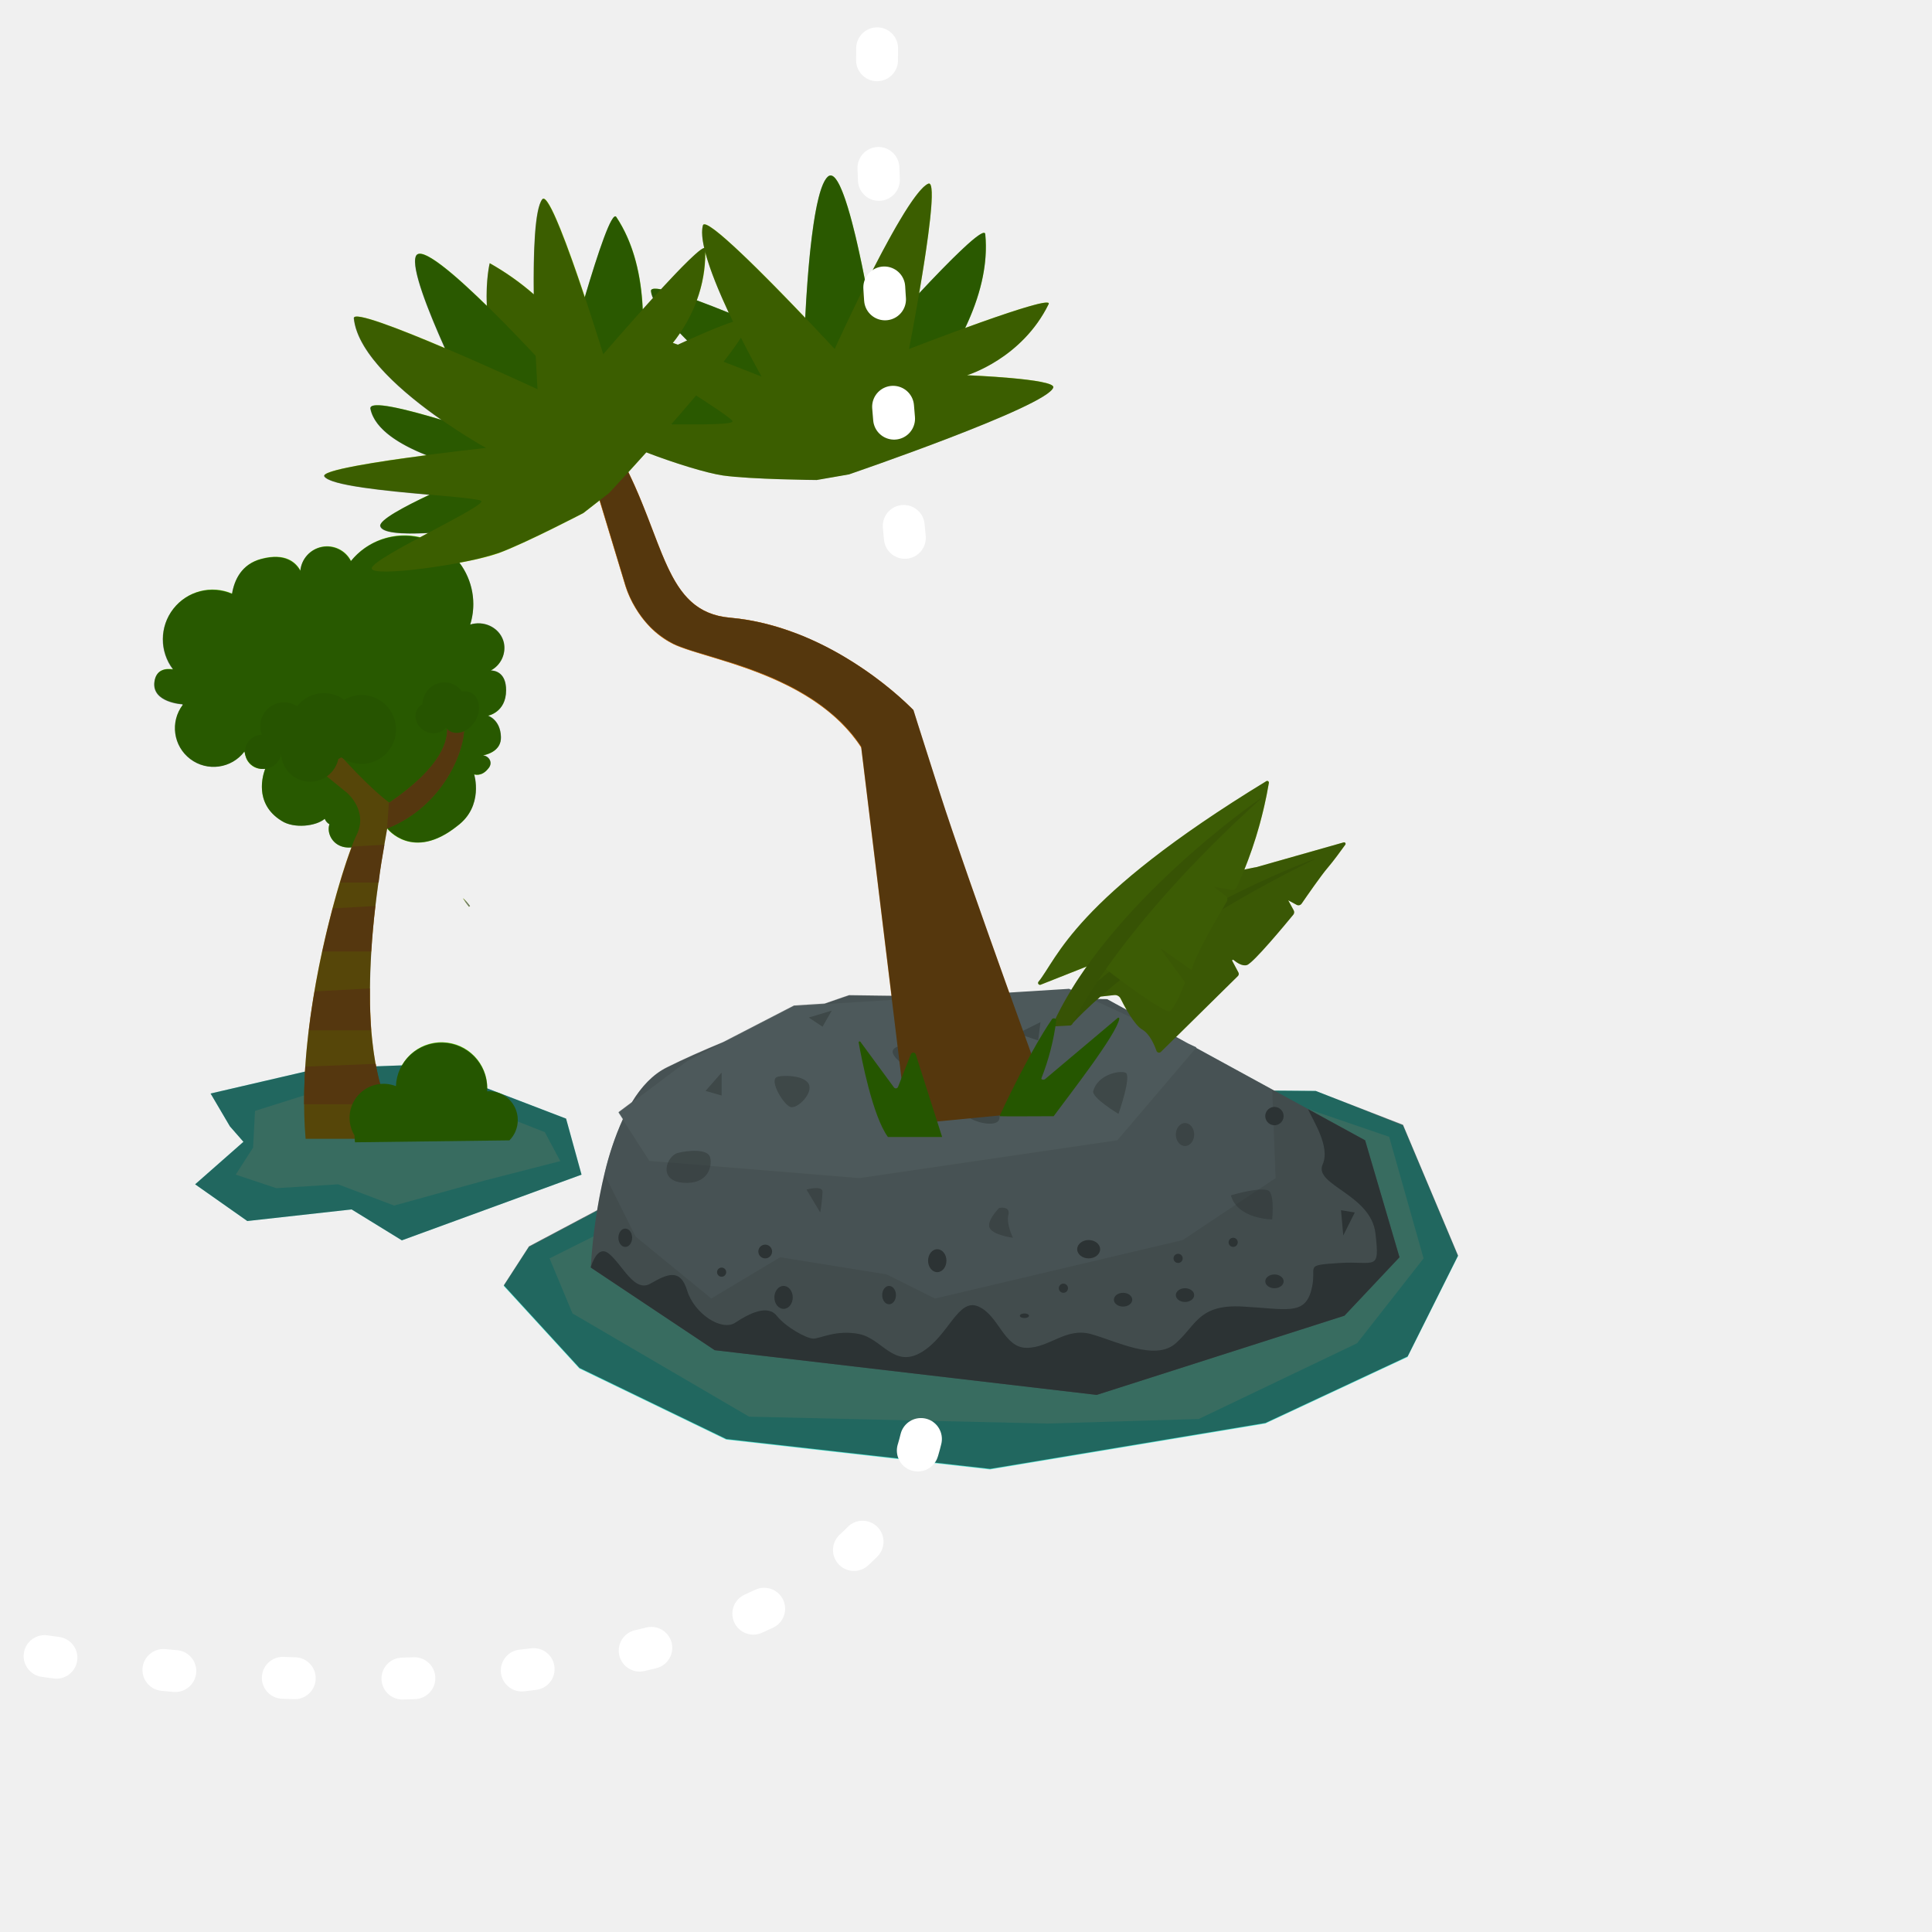
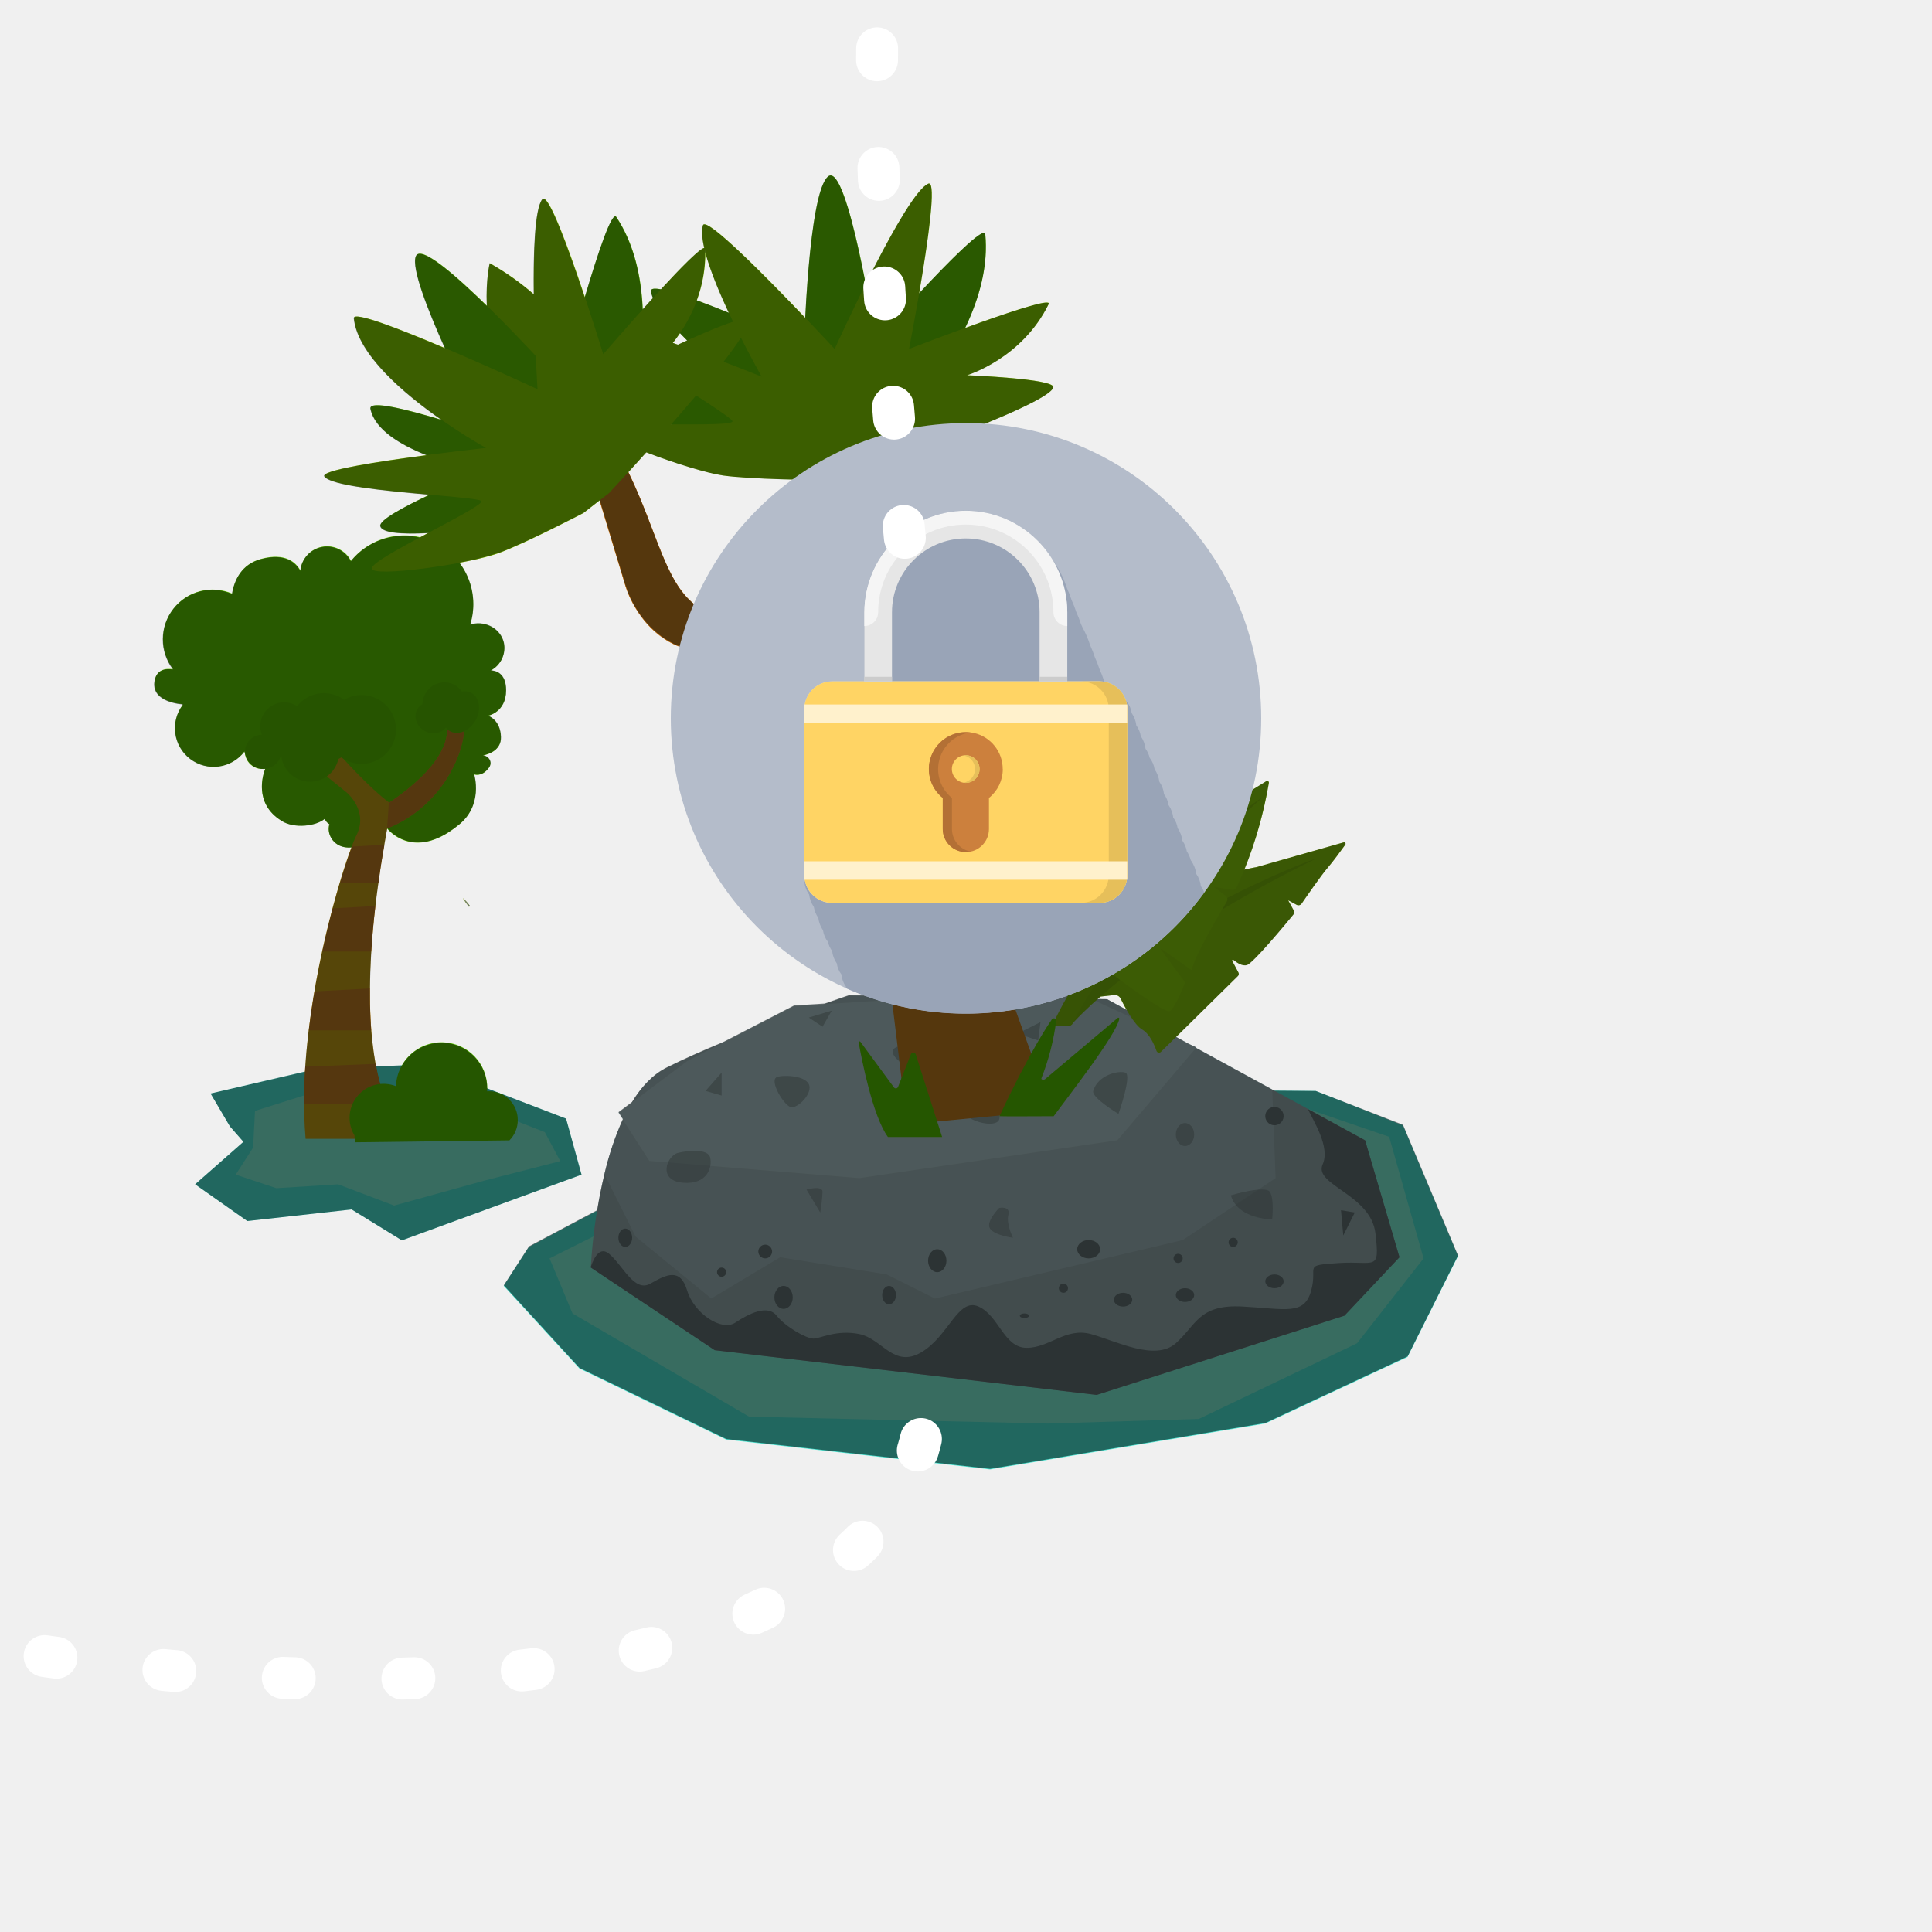
<svg xmlns="http://www.w3.org/2000/svg" width="1000" height="1000" viewBox="0 0 1000 1000">
  <defs>
-     <style>.cls-1{isolation:isolate;}.cls-2{fill:#50e6d3;}.cls-3{fill:#86f2d5;}.cls-4{fill:#9eaaab;}.cls-5{fill:#acb8ba;}.cls-6{fill:#bac8c9;}.cls-22,.cls-7,.cls-8{fill:#6a7273;}.cls-7{opacity:0.47;}.cls-9{fill:#8cc40b;}.cls-10{fill:#80b50b;}.cls-11{fill:#91cd0c;}.cls-12{fill:#84ba0b;}.cls-13{fill:#cd7a1c;}.cls-14{fill:#c0de47;}.cls-15{fill:#61c701;}.cls-16{fill:#d09c13;}.cls-17{fill:#cc7b22;}.cls-18{fill:#5cbd01;}.cls-19{fill:#5ac100;}.cls-20{fill:#66c600;}.cls-21{fill:#8fd200;}.cls-22{mix-blend-mode:multiply;}.cls-23{fill:none;stroke:#fff;stroke-linecap:round;stroke-miterlimit:10;stroke-width:21.68px;stroke-dasharray:6.19 55.74;}</style>
+     <style>.cls-1{isolation:isolate;}.cls-2{fill:#50e6d3;}.cls-3{fill:#86f2d5;}.cls-4{fill:#61c701;}.cls-5{fill:#d09c13;}.cls-6{fill:#cc7b22;}.cls-7{fill:#5cbd01;}.cls-8{fill:#5ac100;}.cls-9{fill:#9eaaab;}.cls-10{fill:#acb8ba;}.cls-11{fill:#bac8c9;}.cls-12,.cls-13,.cls-22{fill:#6a7273;}.cls-12{opacity:0.47;}.cls-14{fill:#8cc40b;}.cls-15{fill:#80b50b;}.cls-16{fill:#91cd0c;}.cls-17{fill:#84ba0b;}.cls-18{fill:#cd7a1c;}.cls-19{fill:#c0de47;}.cls-20{fill:#66c600;}.cls-21{fill:#8fd200;}.cls-22{mix-blend-mode:multiply;}.cls-23{fill:#b4bcca;}.cls-24{fill:#99a4b7;}.cls-25{fill:#e6e6e6;}.cls-26{fill:#ffd464;}.cls-27{fill:#e6bf5a;}.cls-28{fill:#cc803d;}.cls-29{fill:#b37035;}.cls-30{fill:#f5f5f5;}.cls-31{fill:#fff1cc;}.cls-32{fill:#ccc;}.cls-33{fill:none;stroke:#fff;stroke-linecap:round;stroke-miterlimit:10;stroke-width:21.68px;stroke-dasharray:6.19 55.74;}</style>
  </defs>
  <g class="cls-1">
    <g id="plano1">
      <polygon class="cls-2" points="109 566 165 553 220 551 293 579 301 608 208 642 182 626 128 632 101 613 126 591 119 583 109 566" />
      <polygon class="cls-3" points="132 575 170 563 220 562 254 575 282 586 290 601 251 611 204 624 175 613 143 615 122 608 131 594 132 575" />
+       <path class="cls-4" d="M252.56,370.49s9.35-1.7,9.35-13.18c0-9.06-5.55-10.17-7.89-10.24a13.2,13.2,0,0,0,6.74-14.33c-1.59-7-8.95-11.39-16.42-9.7-.35.08-.68.18-1,.28a35.59,35.59,0,0,0-61.64-33,13.87,13.87,0,0,0-26.17,5c-2.18-4-7.55-9.48-20.28-6.08-10.28,2.74-13.9,11-15.08,18a25.66,25.66,0,0,0-30.54,39.14c-3.72-.56-8.84-.06-9.64,6.58-1.28,10.63,14.45,11.48,14.45,11.48l.24.28A20,20,0,0,0,126.52,389c.88,4.45,3.5,9.17,10.83,8.71,0,0-7.65,17.43,8.5,27.21,6.27,4,17.64,2.78,22.22-1.12a5.72,5.72,0,0,0,2.43,2.82c-2.55,7.23,7.46,21.87,29.87,2.22,0,0,13.13,17.26,36.27-1.25,13.88-10.28,8.74-26.73,8.74-26.73s3.75,1.43,7.21-2.9c2.91-3.16.31-6.71-2.64-6.9,3.13-.64,9.5-2.79,9.29-9.55C259,372.53,252.56,370.49,252.56,370.49Z" />
+       <path class="cls-5" d="M158.18,589.43h53.57S175,566,200.38,428.83C230,417,241,387.54,240.18,375.69s-9.41-6.63-8.78.29-2.2,20.6-29.89,39.48c-11-8.18-25.48-24.62-25.48-24.62s-4.72-5.07-9.44.27.94,9.42.94,9.42l12,9.74s11.33,9.45,5,22S152.65,525.66,158.18,589.43Z" />
+       <path class="cls-6" d="M157.42,571.57h43.08a95.05,95.05,0,0,1-6-20.93L158,552.1C157.57,558.71,157.37,566.47,157.42,571.57Z" />
+       <path class="cls-6" d="M159.9,533.31h32.21c-.48-7.65-.73-13.87-.67-21.69l-28.59,1.55C161.73,519.68,160.73,525.66,159.9,533.31Z" />
+       <path class="cls-6" d="M166.86,492.5h25.3c.46-7.65,1.16-15.26,2.13-23.56l-22.06,1.24C170.42,477,168.59,484.85,166.86,492.5Z" />
+       <path class="cls-6" d="M176.13,456.79h19.8c.86-7.65,1.86-12.89,3-19.54l-16.66.92C180.61,442.55,178.46,449.14,176.13,456.79Z" />
+       <path class="cls-6" d="M240.18,375.69c-.85-11.86-9.41-6.63-8.78.29s-2.2,20.6-29.89,39.48l-.23-.18-.9,13.55C230,417,241,387.54,240.18,375.69Z" />
+       <path class="cls-7" d="M187.19,359.72a17.73,17.73,0,0,0-9,2.45,17.78,17.78,0,0,0-24.44,3.32,12.33,12.33,0,0,0-18.21,14.79,8.87,8.87,0,1,0,.7,17.72,9.24,9.24,0,0,0,9.27-7.53,15,15,0,0,0,29.63,2.37q.8-.37,1.55-.81a17.85,17.85,0,1,0,10.48-32.31Z" />
+       <path class="cls-7" d="M244.11,358.7a7.48,7.48,0,0,0-5.11-.8,10.62,10.62,0,0,0-3.51-3.33A11.29,11.29,0,0,0,220.15,359a11.72,11.72,0,0,0-1.53,5.44A7.19,7.19,0,0,0,216,367c-2.19,3.79-.53,8.85,3.71,11.29,3.92,2.26,8.64,1.47,11.06-1.66a7,7,0,0,0,2,1.77c4.23,2.44,10.22,0,13.36-5.43S248.34,361.14,244.11,358.7Z" />
+       <path class="cls-8" d="M268,579.69a14.87,14.87,0,0,0-14.87-14.87c-.35,0-.69,0-1,.05,0-.49.08-1,.08-1.48a23.65,23.65,0,0,0-47.28-1.21,17.6,17.6,0,0,0-21.47,25.48c.09,2.15.29,3.59.29,3.59l79.93-1A14.82,14.82,0,0,0,268,579.69Z" />
      <polygon class="cls-2" points="331.95 614.53 273.77 645.41 260.71 665.59 299.89 708.34 375.88 745.14 512.43 760.58 654.91 736.83 728.53 702.4 754.65 650.16 726.15 582.48 681.03 564.66 527.87 563.48 331.95 614.53" />
      <polygon class="cls-3" points="327.2 629.97 284.45 651.34 296.33 679.84 387.75 733.27 542.11 736.83 620.48 734.46 702.41 695.28 736.84 651.34 719.03 588.41 677 574.02 405.57 597.91 327.2 629.97" />
-       <path class="cls-4" d="M724.37,650.75,695.88,681,567.64,722l-197.7-23.15-64.12-42.75a4.13,4.13,0,0,1,0-.46,275.37,275.37,0,0,1,7-47.84c5.49-22.65,15.21-46.52,32.17-55,35.62-17.81,94.4-37.4,94.4-37.4L573,517.17l85.49,46.73L677,574l29.57,16.17Z" />
-       <path class="cls-5" d="M660.26,609.79l-48.09,32.06L483.93,672.12,459,659.65l-55.21-8.91-35.62,21.37L329,640.06l-16.14-32.27c5.49-22.65,15.21-46.52,32.17-55,35.62-17.81,94.4-37.4,94.4-37.4L573,517.17l85.49,46.73Z" />
-       <polygon class="cls-6" points="355.7 549.23 410.91 520.73 553.39 511.83 619.29 542.11 578.33 590.19 444.75 609.78 336.11 600.88 320.08 575.95 355.7 549.23" />
-       <path class="cls-7" d="M637.1,618.69c3.56,12.47,21.37,12.47,21.37,12.47s1.19-10.69-1.19-14.25S637.1,618.69,637.1,618.69Z" />
-       <path class="cls-7" d="M517.18,625.22s-7.12,7.12-4.75,10.69,11.87,4.75,11.87,4.75-3.56-7.12-2.37-11.87S517.18,625.22,517.18,625.22Z" />
-       <path class="cls-7" d="M417.44,615.72l7.12,11.87a92.07,92.07,0,0,0,1.19-10.69C425.75,613.35,417.44,615.72,417.44,615.72Z" />
-       <path class="cls-7" d="M463.75,542.11c-5.72,2.86,4.75,9.5,4.75,9.5s5.09.15,5.51-5.86S468.5,539.73,463.75,542.11Z" />
-       <path class="cls-7" d="M402,557.54c-3.83,1.91,3.56,14.25,7.12,15.44s11.87-7.12,9.5-11.87S404.38,556.35,402,557.54Z" />
-       <path class="cls-7" d="M350.95,596.72c-5.87,1.47-10.69,14.25,2.37,15.44s15.44-8.31,14.25-13.06S355.7,595.54,350.95,596.72Z" />
-       <path class="cls-7" d="M565.86,564.67c-1,3.43,13.06,11.87,13.06,11.87s7.12-20.19,3.56-21.37S568.24,556.35,565.86,564.67Z" />
-       <path class="cls-7" d="M498.18,571.79c-3.83,7.66,20.46,14.3,19.13,6S501.74,564.67,498.18,571.79Z" />
-       <polygon class="cls-7" points="526.68 534.98 537.36 538.54 538.55 529.04 526.68 534.98" />
-       <polygon class="cls-7" points="430.5 523.11 418.63 526.67 425.75 531.42 430.5 523.11" />
-       <polygon class="cls-7" points="373.51 555.17 365.19 564.66 373.51 567.04 373.51 555.17" />
-       <polygon class="cls-8" points="694.1 626.41 695.28 639.47 701.22 627.6 694.1 626.41" />
-       <path class="cls-8" d="M724.37,650.75,695.88,681,567.64,722l-197.7-23.15-64.12-42.75a4.13,4.13,0,0,1,0-.46c2-5.73,5-10.37,9.47-6.66,7.12,5.95,13,20.2,21.37,15.42s15.42-8.3,19,3.56,17.81,21.37,24.93,16.64S397.27,675.08,402,681s15.42,11.86,19,11.86,11.9-4.74,23.76-2.35,17.81,17.81,32.06,9.48,19-28.5,29.67-23.72,13.07,21.37,24.93,21.37,20.2-10.69,33.27-7.12,33.23,14.25,43.92,4.74,11.86-20.2,34.45-19S675.11,681,678.67,668s-4.77-13,14.25-14.25,21.37,4.77,19-15.42-32.06-24.93-27.32-35.62c4.1-9.19-5-22.73-7.59-28.64l29.57,16.17Z" />
-       <circle class="cls-8" cx="373.51" cy="658.47" r="2.37" />
-       <ellipse class="cls-8" cx="405.57" cy="671.53" rx="4.75" ry="5.94" />
-       <circle class="cls-8" cx="396.07" cy="647.78" r="3.56" />
-       <ellipse class="cls-8" cx="460.18" cy="670.34" rx="3.56" ry="4.75" />
-       <ellipse class="cls-8" cx="485.12" cy="652.53" rx="4.75" ry="5.94" />
-       <ellipse class="cls-8" cx="530.24" cy="681.03" rx="2.37" ry="1.19" />
-       <circle class="cls-8" cx="550.42" cy="666.78" r="2.37" />
-       <ellipse class="cls-8" cx="563.49" cy="646.59" rx="5.94" ry="4.75" />
-       <ellipse class="cls-8" cx="581.3" cy="672.72" rx="4.75" ry="3.56" />
-       <ellipse class="cls-8" cx="613.36" cy="670.34" rx="4.75" ry="3.56" />
-       <ellipse class="cls-8" cx="659.66" cy="663.22" rx="4.75" ry="3.56" />
-       <circle class="cls-8" cx="638.29" cy="643.03" r="2.37" />
-       <circle class="cls-8" cx="609.79" cy="651.34" r="2.37" />
-       <circle class="cls-8" cx="659.66" cy="577.73" r="4.75" transform="translate(-154.48 903.44) rotate(-63.02)" />
-       <ellipse class="cls-7" cx="613.36" cy="587.23" rx="4.75" ry="5.94" />
-       <path class="cls-9" d="M562.71,516.6l14-1.56a3.25,3.25,0,0,1,3.28,1.79c2.08,4.21,7.07,13.65,11.26,16.09,3.85,2.25,6.26,7.91,7.34,11a1.4,1.4,0,0,0,2.31.52l39.82-39.27a1.53,1.53,0,0,0,.28-1.81l-3.22-6.06a.41.41,0,0,1,.62-.5c1.81,1.51,4.7,3.41,7,2.67,3.27-1,20-21.18,24-26.06a2,2,0,0,0,.19-2.25L666.77,466l4.37,2.34a2,2,0,0,0,2.58-.62c2.7-3.94,10.18-14.73,13.45-18.52,2.93-3.39,7.09-9.14,9.16-12a.77.77,0,0,0-.85-1.18L650.4,448.81s-59.73,9.78-84.81,46.34Z" />
-       <path class="cls-10" d="M544.33,531.28l9.88-.51s34.68-41,127-86.38C681.32,443.95,588.78,478.19,544.33,531.28Z" />
-       <path class="cls-11" d="M562.31,500.33l-23.77,9.41a1,1,0,0,1-1.09-1.47c10-12.21,17.85-42.84,118-103.93a.88.88,0,0,1,1.34.86,215.57,215.57,0,0,1-16.65,54.05,2.43,2.43,0,0,1-2.59,1.36l-9.22-1.54,6,4.52a2.39,2.39,0,0,1,.62,3.13c-3.93,6.59-17.08,29-18,35.23a.2.2,0,0,1-.32.13l-15.34-10.82a.21.21,0,0,0-.3.3l12.4,16.84a.2.2,0,0,1,0,.19c-.48,1.24-5.37,13.63-8.05,14.84s-33.06-21.36-35-23.71S562.31,500.33,562.31,500.33Z" />
-       <path class="cls-12" d="M544.58,531l10.19-.56S577,481.53,653.42,412.73C653.39,412.27,572.88,467.81,544.58,531Z" />
-       <path class="cls-13" d="M307.62,250.09l16,52.86s5.58,20.74,24.73,30.32,94.14,17.55,107.7,78.18l16.75-43.88s-40.69-43.08-94.94-47.87c-34.4-3-33.51-40.69-56.8-83.44Z" />
-       <path class="cls-14" d="M243.28,469l-.54.33a38.66,38.66,0,0,1-3.14-4.44A24.69,24.69,0,0,1,243.28,469Z" />
-       <path class="cls-14" d="M243.28,469l-.54.33a38.66,38.66,0,0,1-3.14-4.44A24.69,24.69,0,0,1,243.28,469Z" />
-       <path class="cls-15" d="M252.56,370.49s9.35-1.7,9.35-13.18c0-9.06-5.55-10.17-7.89-10.24a13.2,13.2,0,0,0,6.74-14.33c-1.59-7-8.95-11.39-16.42-9.7-.35.08-.68.18-1,.28a35.59,35.59,0,0,0-61.64-33,13.87,13.87,0,0,0-26.17,5c-2.18-4-7.55-9.48-20.28-6.08-10.28,2.74-13.9,11-15.08,18a25.66,25.66,0,0,0-30.54,39.14c-3.72-.56-8.84-.06-9.64,6.58-1.28,10.63,14.45,11.48,14.45,11.48l.24.28A20,20,0,0,0,126.52,389c.88,4.45,3.5,9.17,10.83,8.71,0,0-7.65,17.43,8.5,27.21,6.27,4,17.64,2.78,22.22-1.12a5.72,5.72,0,0,0,2.43,2.82c-2.55,7.23,7.46,21.87,29.87,2.22,0,0,13.13,17.26,36.27-1.25,13.88-10.28,8.74-26.73,8.74-26.73s3.75,1.43,7.21-2.9c2.91-3.16.31-6.71-2.64-6.9,3.13-.64,9.5-2.79,9.29-9.55C259,372.53,252.56,370.49,252.56,370.49Z" />
-       <path class="cls-16" d="M158.18,589.43h53.57S175,566,200.38,428.83C230,417,241,387.54,240.18,375.69s-9.41-6.63-8.78.29-2.2,20.6-29.89,39.48c-11-8.18-25.48-24.62-25.48-24.62s-4.72-5.07-9.44.27.94,9.42.94,9.42l12,9.74s11.33,9.45,5,22S152.65,525.66,158.18,589.43Z" />
-       <path class="cls-17" d="M157.42,571.57h43.08a95.05,95.05,0,0,1-6-20.93L158,552.1C157.57,558.71,157.37,566.47,157.42,571.57Z" />
-       <path class="cls-17" d="M159.9,533.31h32.21c-.48-7.65-.73-13.87-.67-21.69l-28.59,1.55C161.73,519.68,160.73,525.66,159.9,533.31Z" />
-       <path class="cls-17" d="M166.86,492.5h25.3c.46-7.65,1.16-15.26,2.13-23.56l-22.06,1.24C170.42,477,168.59,484.85,166.86,492.5Z" />
-       <path class="cls-17" d="M176.13,456.79h19.8c.86-7.65,1.86-12.89,3-19.54l-16.66.92C180.61,442.55,178.46,449.14,176.13,456.79Z" />
-       <path class="cls-17" d="M240.18,375.69c-.85-11.86-9.41-6.63-8.78.29s-2.2,20.6-29.89,39.48l-.23-.18-.9,13.55C230,417,241,387.54,240.18,375.69Z" />
-       <path class="cls-18" d="M187.19,359.72a17.73,17.73,0,0,0-9,2.45,17.78,17.78,0,0,0-24.44,3.32,12.33,12.33,0,0,0-18.21,14.79,8.87,8.87,0,1,0,.7,17.72,9.24,9.24,0,0,0,9.27-7.53,15,15,0,0,0,29.63,2.37q.8-.37,1.55-.81a17.85,17.85,0,1,0,10.48-32.31Z" />
-       <path class="cls-18" d="M244.11,358.7a7.48,7.48,0,0,0-5.11-.8,10.62,10.62,0,0,0-3.51-3.33A11.29,11.29,0,0,0,220.15,359a11.72,11.72,0,0,0-1.53,5.44A7.19,7.19,0,0,0,216,367c-2.19,3.79-.53,8.85,3.71,11.29,3.92,2.26,8.64,1.47,11.06-1.66a7,7,0,0,0,2,1.77c4.23,2.44,10.22,0,13.36-5.43S248.34,361.14,244.11,358.7Z" />
-       <path class="cls-19" d="M268,579.69a14.87,14.87,0,0,0-14.87-14.87c-.35,0-.69,0-1,.05,0-.49.08-1,.08-1.48a23.65,23.65,0,0,0-47.28-1.21,17.6,17.6,0,0,0-21.47,25.48c.09,2.15.29,3.59.29,3.59l79.93-1A14.82,14.82,0,0,0,268,579.69Z" />
+       <path class="cls-9" d="M724.37,650.75,695.88,681,567.64,722l-197.7-23.15-64.12-42.75a4.13,4.13,0,0,1,0-.46,275.37,275.37,0,0,1,7-47.84c5.49-22.65,15.21-46.52,32.17-55,35.62-17.81,94.4-37.4,94.4-37.4L573,517.17l85.49,46.73L677,574l29.57,16.17Z" />
+       <path class="cls-10" d="M660.26,609.79l-48.09,32.06L483.93,672.12,459,659.65l-55.21-8.91-35.62,21.37L329,640.06l-16.14-32.27c5.49-22.65,15.21-46.52,32.17-55,35.62-17.81,94.4-37.4,94.4-37.4L573,517.17l85.49,46.73Z" />
+       <polygon class="cls-11" points="355.7 549.23 410.91 520.73 553.39 511.83 619.29 542.11 578.33 590.19 444.75 609.78 336.11 600.88 320.08 575.95 355.7 549.23" />
+       <path class="cls-12" d="M637.1,618.69c3.56,12.47,21.37,12.47,21.37,12.47s1.19-10.69-1.19-14.25S637.1,618.69,637.1,618.69Z" />
+       <path class="cls-12" d="M517.18,625.22s-7.12,7.12-4.75,10.69,11.87,4.75,11.87,4.75-3.56-7.12-2.37-11.87S517.18,625.22,517.18,625.22Z" />
+       <path class="cls-12" d="M417.44,615.72l7.12,11.87a92.07,92.07,0,0,0,1.19-10.69C425.75,613.35,417.44,615.72,417.44,615.72Z" />
+       <path class="cls-12" d="M463.75,542.11c-5.72,2.86,4.75,9.5,4.75,9.5s5.09.15,5.51-5.86S468.5,539.73,463.75,542.11Z" />
+       <path class="cls-12" d="M402,557.54c-3.83,1.91,3.56,14.25,7.12,15.44s11.87-7.12,9.5-11.87S404.38,556.35,402,557.54Z" />
+       <path class="cls-12" d="M350.95,596.72c-5.87,1.47-10.69,14.25,2.37,15.44s15.44-8.31,14.25-13.06S355.7,595.54,350.95,596.72Z" />
+       <path class="cls-12" d="M565.86,564.67c-1,3.43,13.06,11.87,13.06,11.87s7.12-20.19,3.56-21.37S568.24,556.35,565.86,564.67Z" />
+       <path class="cls-12" d="M498.18,571.79c-3.83,7.66,20.46,14.3,19.13,6S501.74,564.67,498.18,571.79Z" />
+       <polygon class="cls-12" points="526.68 534.98 537.36 538.54 538.55 529.04 526.68 534.98" />
+       <polygon class="cls-12" points="430.5 523.11 418.63 526.67 425.75 531.42 430.5 523.11" />
+       <polygon class="cls-12" points="373.51 555.17 365.19 564.66 373.51 567.04 373.51 555.17" />
+       <polygon class="cls-13" points="694.1 626.41 695.28 639.47 701.22 627.6 694.1 626.41" />
+       <path class="cls-13" d="M724.37,650.75,695.88,681,567.64,722l-197.7-23.15-64.12-42.75a4.13,4.13,0,0,1,0-.46c2-5.73,5-10.37,9.47-6.66,7.12,5.95,13,20.2,21.37,15.42s15.42-8.3,19,3.56,17.81,21.37,24.93,16.64S397.27,675.08,402,681s15.42,11.86,19,11.86,11.9-4.74,23.76-2.35,17.81,17.81,32.06,9.48,19-28.5,29.67-23.72,13.07,21.37,24.93,21.37,20.2-10.69,33.27-7.12,33.23,14.25,43.92,4.74,11.86-20.2,34.45-19S675.11,681,678.67,668s-4.77-13,14.25-14.25,21.37,4.77,19-15.42-32.06-24.93-27.32-35.62c4.1-9.19-5-22.73-7.59-28.64l29.57,16.17Z" />
+       <circle class="cls-13" cx="373.51" cy="658.47" r="2.37" />
+       <ellipse class="cls-13" cx="405.57" cy="671.53" rx="4.75" ry="5.94" />
+       <circle class="cls-13" cx="396.07" cy="647.78" r="3.56" />
+       <ellipse class="cls-13" cx="460.18" cy="670.34" rx="3.56" ry="4.75" />
+       <ellipse class="cls-13" cx="485.12" cy="652.53" rx="4.75" ry="5.94" />
+       <ellipse class="cls-13" cx="530.24" cy="681.03" rx="2.37" ry="1.19" />
+       <circle class="cls-13" cx="550.42" cy="666.78" r="2.37" />
+       <ellipse class="cls-13" cx="563.49" cy="646.59" rx="5.94" ry="4.75" />
+       <ellipse class="cls-13" cx="581.3" cy="672.72" rx="4.75" ry="3.56" />
+       <ellipse class="cls-13" cx="613.36" cy="670.34" rx="4.75" ry="3.56" />
+       <ellipse class="cls-13" cx="659.66" cy="663.22" rx="4.75" ry="3.56" />
+       <circle class="cls-13" cx="638.29" cy="643.03" r="2.37" />
+       <circle class="cls-13" cx="609.79" cy="651.34" r="2.37" />
+       <circle class="cls-13" cx="659.66" cy="577.73" r="4.75" transform="translate(-154.48 903.44) rotate(-63.02)" />
+       <ellipse class="cls-12" cx="613.36" cy="587.23" rx="4.75" ry="5.94" />
+       <path class="cls-14" d="M562.71,516.6l14-1.56a3.25,3.25,0,0,1,3.28,1.79c2.08,4.21,7.07,13.65,11.26,16.09,3.85,2.25,6.26,7.91,7.34,11a1.4,1.4,0,0,0,2.31.52l39.82-39.27a1.53,1.53,0,0,0,.28-1.81l-3.22-6.06a.41.41,0,0,1,.62-.5c1.81,1.51,4.7,3.41,7,2.67,3.27-1,20-21.18,24-26.06a2,2,0,0,0,.19-2.25L666.77,466l4.37,2.34a2,2,0,0,0,2.58-.62c2.7-3.94,10.18-14.73,13.45-18.52,2.93-3.39,7.09-9.14,9.16-12a.77.77,0,0,0-.85-1.18L650.4,448.81s-59.73,9.78-84.81,46.34Z" />
+       <path class="cls-15" d="M544.33,531.28l9.88-.51s34.68-41,127-86.38C681.32,443.95,588.78,478.19,544.33,531.28Z" />
+       <path class="cls-16" d="M562.31,500.33l-23.77,9.41a1,1,0,0,1-1.09-1.47c10-12.21,17.85-42.84,118-103.93a.88.88,0,0,1,1.34.86,215.57,215.57,0,0,1-16.65,54.05,2.43,2.43,0,0,1-2.59,1.36l-9.22-1.54,6,4.52a2.39,2.39,0,0,1,.62,3.13c-3.93,6.59-17.08,29-18,35.23a.2.2,0,0,1-.32.13l-15.34-10.82a.21.21,0,0,0-.3.3l12.4,16.84a.2.2,0,0,1,0,.19c-.48,1.24-5.37,13.63-8.05,14.84s-33.06-21.36-35-23.71S562.31,500.33,562.31,500.33Z" />
+       <path class="cls-17" d="M544.58,531l10.19-.56S577,481.53,653.42,412.73C653.39,412.27,572.88,467.81,544.58,531Z" />
+       <path class="cls-18" d="M307.62,250.09l16,52.86s5.58,20.74,24.73,30.32,94.14,17.55,107.7,78.18l16.75-43.88s-40.69-43.08-94.94-47.87c-34.4-3-33.51-40.69-56.8-83.44Z" />
+       <path class="cls-19" d="M243.28,469l-.54.33a38.66,38.66,0,0,1-3.14-4.44A24.69,24.69,0,0,1,243.28,469Z" />
+       <path class="cls-19" d="M243.28,469l-.54.33a38.66,38.66,0,0,1-3.14-4.44A24.69,24.69,0,0,1,243.28,469Z" />
      <path class="cls-20" d="M422.83,248.09l16.68-2.74S515.77,180.88,510,121.18c-.77-7.89-56.7,55.21-56.7,55.21s-14.55-93.75-24.73-85-12.36,87.26-12.36,87.26-80-36.34-79.25-28c1.2,13.85,50.17,54.21,50.17,54.21s-58.52-6.13-60.16,0C323.85,216.43,422.83,248.09,422.83,248.09Z" />
      <path class="cls-21" d="M422.73,248.42l16.72-2.91s103-35.22,105.75-45c1.26-4.5-44.64-6.32-44.64-6.32s28.36-8.47,42.24-36.83c2.88-5.88-72.29,23.28-72.29,23.28s17.32-88.75,10-85.6c-12.09,5.18-48.49,85.6-48.49,85.6s-66.08-71.47-68.16-64c-4.65,16.62,30.36,78.3,30.36,78.3s-81.25-32.58-80.7-26.37c.82,9.13,63.24,45.13,65.58,49.35,2.12,3.81-63.52-.5-66.38,4.19-2.62,4.28,45.18,21.63,61.52,24C388.66,248.13,422.73,248.42,422.73,248.42Z" />
-       <path class="cls-13" d="M486.37,410.2c-11.85-37.09-13.41-42.08-13.56-42.62h0s0-.11,0,0a179,179,0,0,0-32.55-25.63c-16.43-10.22-38-20.08-62.38-22.23-34.4-3-33.51-40.69-56.8-83.44l-13.44,13.83,16,52.86s5.58,20.74,24.73,30.32c16.17,8.09,72.17,15,97.36,53.53l23.77,195.16,74.91-7.23S500.12,453.23,486.37,410.2Z" />
-       <path class="cls-19" d="M459.59,588.51h28.06L474,545.74a1.35,1.35,0,0,0-2.54-.05l-6.63,16.87a1.22,1.22,0,0,1-2.12.28L445.33,539.2a.5.5,0,0,0-.89.38C445.89,547.76,451.64,577.67,459.59,588.51Z" />
-       <path class="cls-19" d="M545.37,577.75s-28.12.14-28.06,0c16.56-35.4,26.9-49.76,26.9-49.76a1.35,1.35,0,0,1,2.54-.05,124.1,124.1,0,0,1-7.7,30.12c-.36.89,1.55,1.05,2.12.28l37.3-31.41a.5.5,0,0,1,.89.38C577.93,535.49,553.32,566.92,545.37,577.75Z" />
+       <path class="cls-18" d="M486.37,410.2c-11.85-37.09-13.41-42.08-13.56-42.62h0s0-.11,0,0a179,179,0,0,0-32.55-25.63c-16.43-10.22-38-20.08-62.38-22.23-34.4-3-33.51-40.69-56.8-83.44l-13.44,13.83,16,52.86s5.58,20.74,24.73,30.32c16.17,8.09,72.17,15,97.36,53.53l23.77,195.16,74.91-7.23S500.12,453.23,486.37,410.2Z" />
+       <path class="cls-8" d="M459.59,588.51h28.06L474,545.74a1.35,1.35,0,0,0-2.54-.05l-6.63,16.87a1.22,1.22,0,0,1-2.12.28L445.33,539.2a.5.5,0,0,0-.89.38C445.89,547.76,451.64,577.67,459.59,588.51Z" />
+       <path class="cls-8" d="M545.37,577.75s-28.12.14-28.06,0c16.56-35.4,26.9-49.76,26.9-49.76a1.35,1.35,0,0,1,2.54-.05,124.1,124.1,0,0,1-7.7,30.12c-.36.89,1.55,1.05,2.12.28l37.3-31.41a.5.5,0,0,1,.89.38C577.93,535.49,553.32,566.92,545.37,577.75Z" />
      <path class="cls-21" d="M253.52,136.21s-11.32,45.12,26.19,96.7l30.47,24.83,7-10S324.08,176.2,253.52,136.21Z" />
      <path class="cls-20" d="M301.81,265.29,315.24,255s37-92.76,3.79-142.72c-4.39-6.6-28.75,86-28.75,86s-70.14-78.11-75-65.64S252,224.89,252,224.89s-61.88-21.53-60.17-13.29C196.5,234.27,250,243.95,250,243.95s-54.52,22.12-53.09,28.3C199.58,283.91,301.81,265.29,301.81,265.29Z" />
      <path class="cls-21" d="M301.89,265.62l13.39-10.43s74.34-79.54,72.15-89.44c-1-4.56-42.36,15.42-42.36,15.42s21-20.81,20-52.37c-.23-6.54-52.84,54.55-52.84,54.55s-26.46-86.46-31.47-80.23c-8.23,10.25-2.53,98.35-2.53,98.35s-95.74-44.44-95-36.76c3.13,31.26,68.33,67.13,68.33,67.13s-87,9.47-83.61,14.69c5,7.67,77,10.08,81.08,12.7,3.66,2.37-56.29,29.44-56.61,34.92-.29,5,50-2.16,65.56-7.79C271.68,281.4,301.89,265.62,301.89,265.62Z" />
-       <ellipse class="cls-8" cx="323.64" cy="640.66" rx="3.56" ry="4.75" />
+       <ellipse class="cls-13" cx="323.64" cy="640.66" rx="3.56" ry="4.75" />
    </g>
    <g id="bloqueados">
      <path class="cls-22" d="M681,564.67l-21.47-.17-1.09-.59-39.4-21.54.22-.26-4.36-2-6.16-3.37,32-31.53a1.53,1.53,0,0,0,.28-1.81l-3.22-6.06a.41.41,0,0,1,.62-.5c1.81,1.51,4.7,3.41,7,2.67,3.27-1,20-21.18,24-26.06a2,2,0,0,0,.19-2.25L666.77,466l4.37,2.34a2,2,0,0,0,2.58-.62c2.7-3.94,10.18-14.73,13.45-18.52,2.93-3.39,7.09-9.14,9.16-12a.77.77,0,0,0-.85-1.18L650.4,448.81s-2.35.39-6.3,1.28a217.85,217.85,0,0,0,12.66-44.9.88.88,0,0,0-1.34-.86c-100.13,61.09-108,91.72-118,103.93a1,1,0,0,0,1.09,1.47l23.77-9.41.19-.09c-2.81,4-5.49,8-8,12.09l-1.11-.51-31,1.94c-13.21-36.88-28.81-81-36-103.57-11.85-37.09-13.41-42.08-13.56-42.62h0s0-.11,0,0c-.27-.28-24.64-26-60.7-39.74l-.11,0q-1.88-.72-3.8-1.39l-.29-.1q-1.89-.66-3.82-1.27l-.25-.08q-3.92-1.23-8-2.23l-.36-.09q-1.91-.46-3.86-.87l-.61-.13q-1.9-.39-3.83-.72l-.66-.11q-2-.32-3.93-.58l-.51-.06c-1.39-.17-2.78-.33-4.19-.45h0c-24.25-2.14-31-21.48-41-47.68l-1.44-3.74c-2.91-7.54-6.16-15.58-10.22-23.9,2.73-3,5.89-6.46,9.3-10.26,14,5.41,31.14,10.73,39.67,11.95,14.44,2.06,48.51,2.36,48.51,2.36l16.72-2.91s103-35.22,105.75-45c1.26-4.5-44.64-6.32-44.64-6.32s28.36-8.47,42.24-36.83c1.65-3.38-22.42,4.8-43.22,12.37,7.43-15.6,12-32.26,10.4-48.57-.43-4.47-18.56,13.83-34.2,30.55,4.38-25.59,9.24-58.61,4.71-56.67-6.74,2.89-21.06,29.2-32.39,51.89-5.16-26.67-13.2-61-19.54-55.6-7.44,6.37-10.61,50.11-11.78,73.14-19.65-20.6-51.51-53-52.94-47.86-.78,2.79-.44,6.87.67,11.7-2.29.24-12,10.09-22.41,21.4-3.33-.6-5.26-.41-5.15.93a11.35,11.35,0,0,0,1,3.55c-1.78,2-3.55,3.91-5.29,5.85-.78-17.27-4.6-34.11-13.67-47.75-2.23-3.35-9.6,18.85-16.32,41.53-8.12-24.4-19-54.47-22-50.71-3.89,4.85-4.67,27.08-4.41,49.18a136.38,136.38,0,0,0-22.79-16.09s-2.1,8.4-1.49,22.08c-17.31-16.94-34.45-31.56-36.77-25.62s5.84,27,15,47.49c-23.8-10.13-47.47-19.29-47.09-15.45,1.88,18.79,26.18,39.24,45.27,52.57-17.3-5.24-37.67-10.46-36.68-5.68,2.24,10.83,15.62,18.69,29,24-24.67,3.23-54.89,7.86-52.85,11,3.11,4.76,32,7.49,54.4,9.5-13.26,6.24-26.17,13.16-25.46,16.21.83,3.57,11,4.3,24.74,3.59l-4.27,2.28a35.54,35.54,0,0,0-35.67,12.26,13.87,13.87,0,0,0-26.17,5c-2.18-4-7.55-9.48-20.28-6.08-10.28,2.74-13.9,11-15.08,18a25.66,25.66,0,0,0-30.54,39.14c-3.72-.56-8.84-.06-9.64,6.58-1.28,10.63,14.45,11.48,14.45,11.48l.24.28A20,20,0,0,0,126.52,389a16.3,16.3,0,0,0,.56,2.08,9.31,9.31,0,0,0,9.18,6.94c.33,0,.66,0,1-.05-.85,2.15-6.42,17.86,8.61,27,6.27,4,17.64,2.78,22.22-1.12a5.72,5.72,0,0,0,2.43,2.82c-1.69,4.78,2.13,12.8,11.39,12C175,457.07,161.14,504.81,158,552.09h0c-.05.84-.1,1.7-.15,2.57L109,566l10,17,7,8-25,22,27,19,54-6,26,16,93-34-8-29-40.85-15.67a23.65,23.65,0,0,0-44.08-11.9l-13.36.49c-.08-.43-.17-.84-.25-1.28h-.09a193.72,193.72,0,0,1-2.75-26.94c0-.22,0-.44,0-.66,0-1.11-.07-2.24-.1-3.39,0-.11,0-.22,0-.32,0-1,0-2,0-3,0-.45,0-.89,0-1.35s0-1,0-1.46c0-.65,0-1.29,0-2h0q.06-8.89.69-19.12h0c.46-7.65,1.16-15.26,2.13-23.56h0q.69-5.88,1.56-12.15h.12c.86-7.65,1.86-12.89,3-19.54h-.07c.48-2.77,1-5.56,1.5-8.42h0s13.13,17.25,36.27-1.25c13.88-10.28,8.74-26.73,8.74-26.73s3.75,1.43,7.21-2.9c2.91-3.16.31-6.71-2.64-6.9,3.13-.64,9.5-2.79,9.29-9.55-.29-9-6.68-11-6.68-11s9.35-1.7,9.35-13.18c0-9.06-5.55-10.17-7.89-10.24a13.2,13.2,0,0,0,6.74-14.33c-1.59-7-8.95-11.39-16.42-9.7-.35.08-.68.18-1,.28a35.63,35.63,0,0,0-5.62-32,146.68,146.68,0,0,0,20.27-5c13.71-5,43.92-20.74,43.92-20.74l8.45-6.58,13.28,43.9a52,52,0,0,0,5.45,12q.43.71.91,1.44t.82,1.23l.64.92a46.53,46.53,0,0,0,16.91,14.72h0l.84.4.32.14.62.27.39.16.64.26.41.16.7.27.39.15.89.32.27.1,1.22.43.27.09,1,.34.43.14.93.3.45.14,1,.32.39.12,1.35.42.07,0c4.5,1.39,9.67,2.9,15.23,4.66l.09,0,1.55.49.19.06,1.55.5.08,0c2.17.71,4.39,1.46,6.64,2.26l.3.11,1.48.53.38.14,1.49.55.32.12q3.35,1.26,6.76,2.67l.27.11,1.48.63.45.19,1.44.63.45.2,1.49.67.25.12q2.56,1.18,5.11,2.46l.13.07,1.48.76.45.24,1.4.75.5.27,1.4.77.42.24q3.23,1.83,6.37,3.87l.43.28,1.3.87.52.36,1.27.89.5.36,1.3.95.3.23q2.2,1.64,4.31,3.42l.37.31,1.17,1,.52.46,1.11,1,.53.5,1.09,1,.46.46,1.13,1.14h0q1.34,1.38,2.62,2.83l.25.28c.33.38.66.77,1,1.16l.49.58.91,1.13.51.65.88,1.15.49.67c.29.4.58.8.86,1.2l.4.58c.29.43.59.85.87,1.29l15.7,128.89-22-.29s-4.86,1.62-12.63,4.35l-15.87,1-36.69,18.94c-10.32,4.27-20.47,8.75-29.21,13.12-7.22,3.61-13.12,10-17.95,17.91l-7,5.24,2.3,3.57a153.5,153.5,0,0,0-9.53,28.27c-1.59,6.53-2.83,13-3.8,18.9l-35.28,18.72-13.06,20.19,39.18,42.75,76,36.81,136.55,15.44,142.48-23.75,73.62-34.43,26.12-52.24-28.5-67.68ZM573,517.17l-4.85-.06,1.43-1.26,7.17-.8a3.25,3.25,0,0,1,3.28,1.79c.73,1.49,1.84,3.64,3.14,5.9ZM365,130.52c2.41,9.18,7.17,20.63,12.16,31.33-5.64-2.29-11.3-4.5-16.51-6.41A70.44,70.44,0,0,0,365,130.52Zm-9.41,45.72-4.74,2.17-2.61-.93c1.07-1.33,2.34-3,3.69-5Q353.76,174.35,355.64,176.25Z" />
-       <path class="cls-8" d="M242.75,469.32l.54-.33a24.69,24.69,0,0,0-3.67-4.11A38.67,38.67,0,0,0,242.75,469.32Z" />
+       <path class="cls-13" d="M242.75,469.32l.54-.33a24.69,24.69,0,0,0-3.67-4.11A38.67,38.67,0,0,0,242.75,469.32Z" />
+       <path class="cls-23" d="M652.8,371.8A152.8,152.8,0,1,1,500,219,152.8,152.8,0,0,1,652.8,371.8Zm0,0" />
+       <path class="cls-24" d="M623.31,462a11.85,11.85,0,0,0-1.73-3.28,13.37,13.37,0,0,0-2.42-6.43,15.13,15.13,0,0,0-2.79-7,15.66,15.66,0,0,0-2.08-4.63,13.05,13.05,0,0,0-2.28-5.5,14.59,14.59,0,0,0-2.46-6.51,12.53,12.53,0,0,0-2.3-5.53,14,14,0,0,0-2.44-6.47,11.93,11.93,0,0,0-2.32-5.59,13.36,13.36,0,0,0-2.41-6.42,14.88,14.88,0,0,0-2.46-6.49,13,13,0,0,0-2.56-5.93,13,13,0,0,0-2.14-4.68,14.49,14.49,0,0,0-2.46-6.5,12.41,12.41,0,0,0-2.31-5.56,13.85,13.85,0,0,0-2.43-6.45,12,12,0,0,0-2.95-6.37,14.41,14.41,0,0,0-11.07-9.75l-.27-.59a51.66,51.66,0,0,0-2.39-6.11,51.72,51.72,0,0,0-2.39-6.12,52.14,52.14,0,0,0-2.39-6.11,52.37,52.37,0,0,0-4.05-9.42c-.23-.54-.48-1.06-.72-1.59a51.66,51.66,0,0,0-2.39-6.11,51.77,51.77,0,0,0-2.39-6.12,52.19,52.19,0,0,0-2.39-6.11,52.38,52.38,0,0,0-7.22-14.44,52.51,52.51,0,0,0-97.75,26.68V352.7H430.65A14.37,14.37,0,0,0,416.32,367v88.4A13.11,13.11,0,0,0,418.8,463a14.78,14.78,0,0,0,2.45,6.47,12.83,12.83,0,0,0,2.31,5.6,14.15,14.15,0,0,0,2.42,6.43,12.3,12.3,0,0,0,2.57,6,12.49,12.49,0,0,0,2.16,4.72,13.76,13.76,0,0,0,2.42,6.43,11.86,11.86,0,0,0,2.35,5.64,13.13,13.13,0,0,0,2.4,6.4c0,.29.1.58.16.87A152.75,152.75,0,0,0,623.31,462Zm0,0" />
+       <path class="cls-25" d="M583.45,453a14.37,14.37,0,0,1-14.32,14.32H430.65A14.37,14.37,0,0,1,416.32,453V367a14.37,14.37,0,0,1,14.33-14.32H569.12A14.37,14.37,0,0,1,583.45,367Zm0,0" />
+       <path class="cls-26" d="M583.45,453a14.37,14.37,0,0,1-14.32,14.32H430.65A14.37,14.37,0,0,1,416.32,453V367a14.37,14.37,0,0,1,14.33-14.32H569.12A14.37,14.37,0,0,1,583.45,367Zm0,0" />
+       <path class="cls-27" d="M569.12,352.7h-9.55A14.37,14.37,0,0,1,573.9,367v86a14.37,14.37,0,0,1-14.32,14.32h9.55A14.37,14.37,0,0,0,583.45,453V367a14.37,14.37,0,0,0-14.32-14.32Zm0,0" />
+       <path class="cls-25" d="M461.69,352.7V316.89a38.2,38.2,0,0,1,76.4,0V352.7h14.33V316.89a52.53,52.53,0,0,0-105.05,0V352.7Zm0,0" />
+       <path class="cls-28" d="M519,398.06a19.1,19.1,0,1,0-31,14.9V429.1a11.94,11.94,0,0,0,23.88,0V413a19.05,19.05,0,0,0,7.16-14.9Zm0,0" />
+       <path class="cls-29" d="M492.73,429.1V413a19.08,19.08,0,0,1,9.55-33.83,19.5,19.5,0,0,0-2.39-.16,19.09,19.09,0,0,0-11.94,34V429.1A11.94,11.94,0,0,0,499.89,441a11.69,11.69,0,0,0,2.39-.25,11.93,11.93,0,0,1-9.55-11.69Zm0,0" />
+       <path class="cls-30" d="M499.89,264.36a52.58,52.58,0,0,0-52.52,52.52v7.16a7.16,7.16,0,0,0,7.16-7.16,45.36,45.36,0,1,1,90.73,0,7.16,7.16,0,0,0,7.16,7.16v-7.16a52.58,52.58,0,0,0-52.53-52.52Zm0,0" />
+       <path class="cls-26" d="M507,398.06a7.16,7.16,0,1,1-7.16-7.16,7.16,7.16,0,0,1,7.16,7.16Zm0,0" />
+       <path class="cls-27" d="M499.89,390.9a7.3,7.3,0,0,0-1.19.12,7.14,7.14,0,0,1,0,14.09,7.65,7.65,0,0,0,1.19.12,7.16,7.16,0,1,0,0-14.33Zm0,0" />
+       <rect class="cls-31" x="416.32" y="364.64" width="167.13" height="9.55" />
+       <rect class="cls-31" x="416.32" y="445.81" width="167.13" height="9.55" />
+       <rect class="cls-32" x="447.36" y="350.31" width="14.32" height="2.39" />
+       <rect class="cls-32" x="538.09" y="350.31" width="14.32" height="2.39" />
    </g>
    <g id="camino_bloqueado" data-name="camino bloqueado">
-       <path class="cls-23" d="M476.68,744.82C448.47,861.69,241.91,889.4,14.79,856" />
-       <path class="cls-23" d="M454,25c-1.06,81.55,6.48,170.87,15,260.32" />
+       <path class="cls-33" d="M476.68,744.82C448.47,861.69,241.91,889.4,14.79,856" />
+       <path class="cls-33" d="M454,25c-1.06,81.55,6.48,170.87,15,260.32" />
    </g>
  </g>
</svg>
